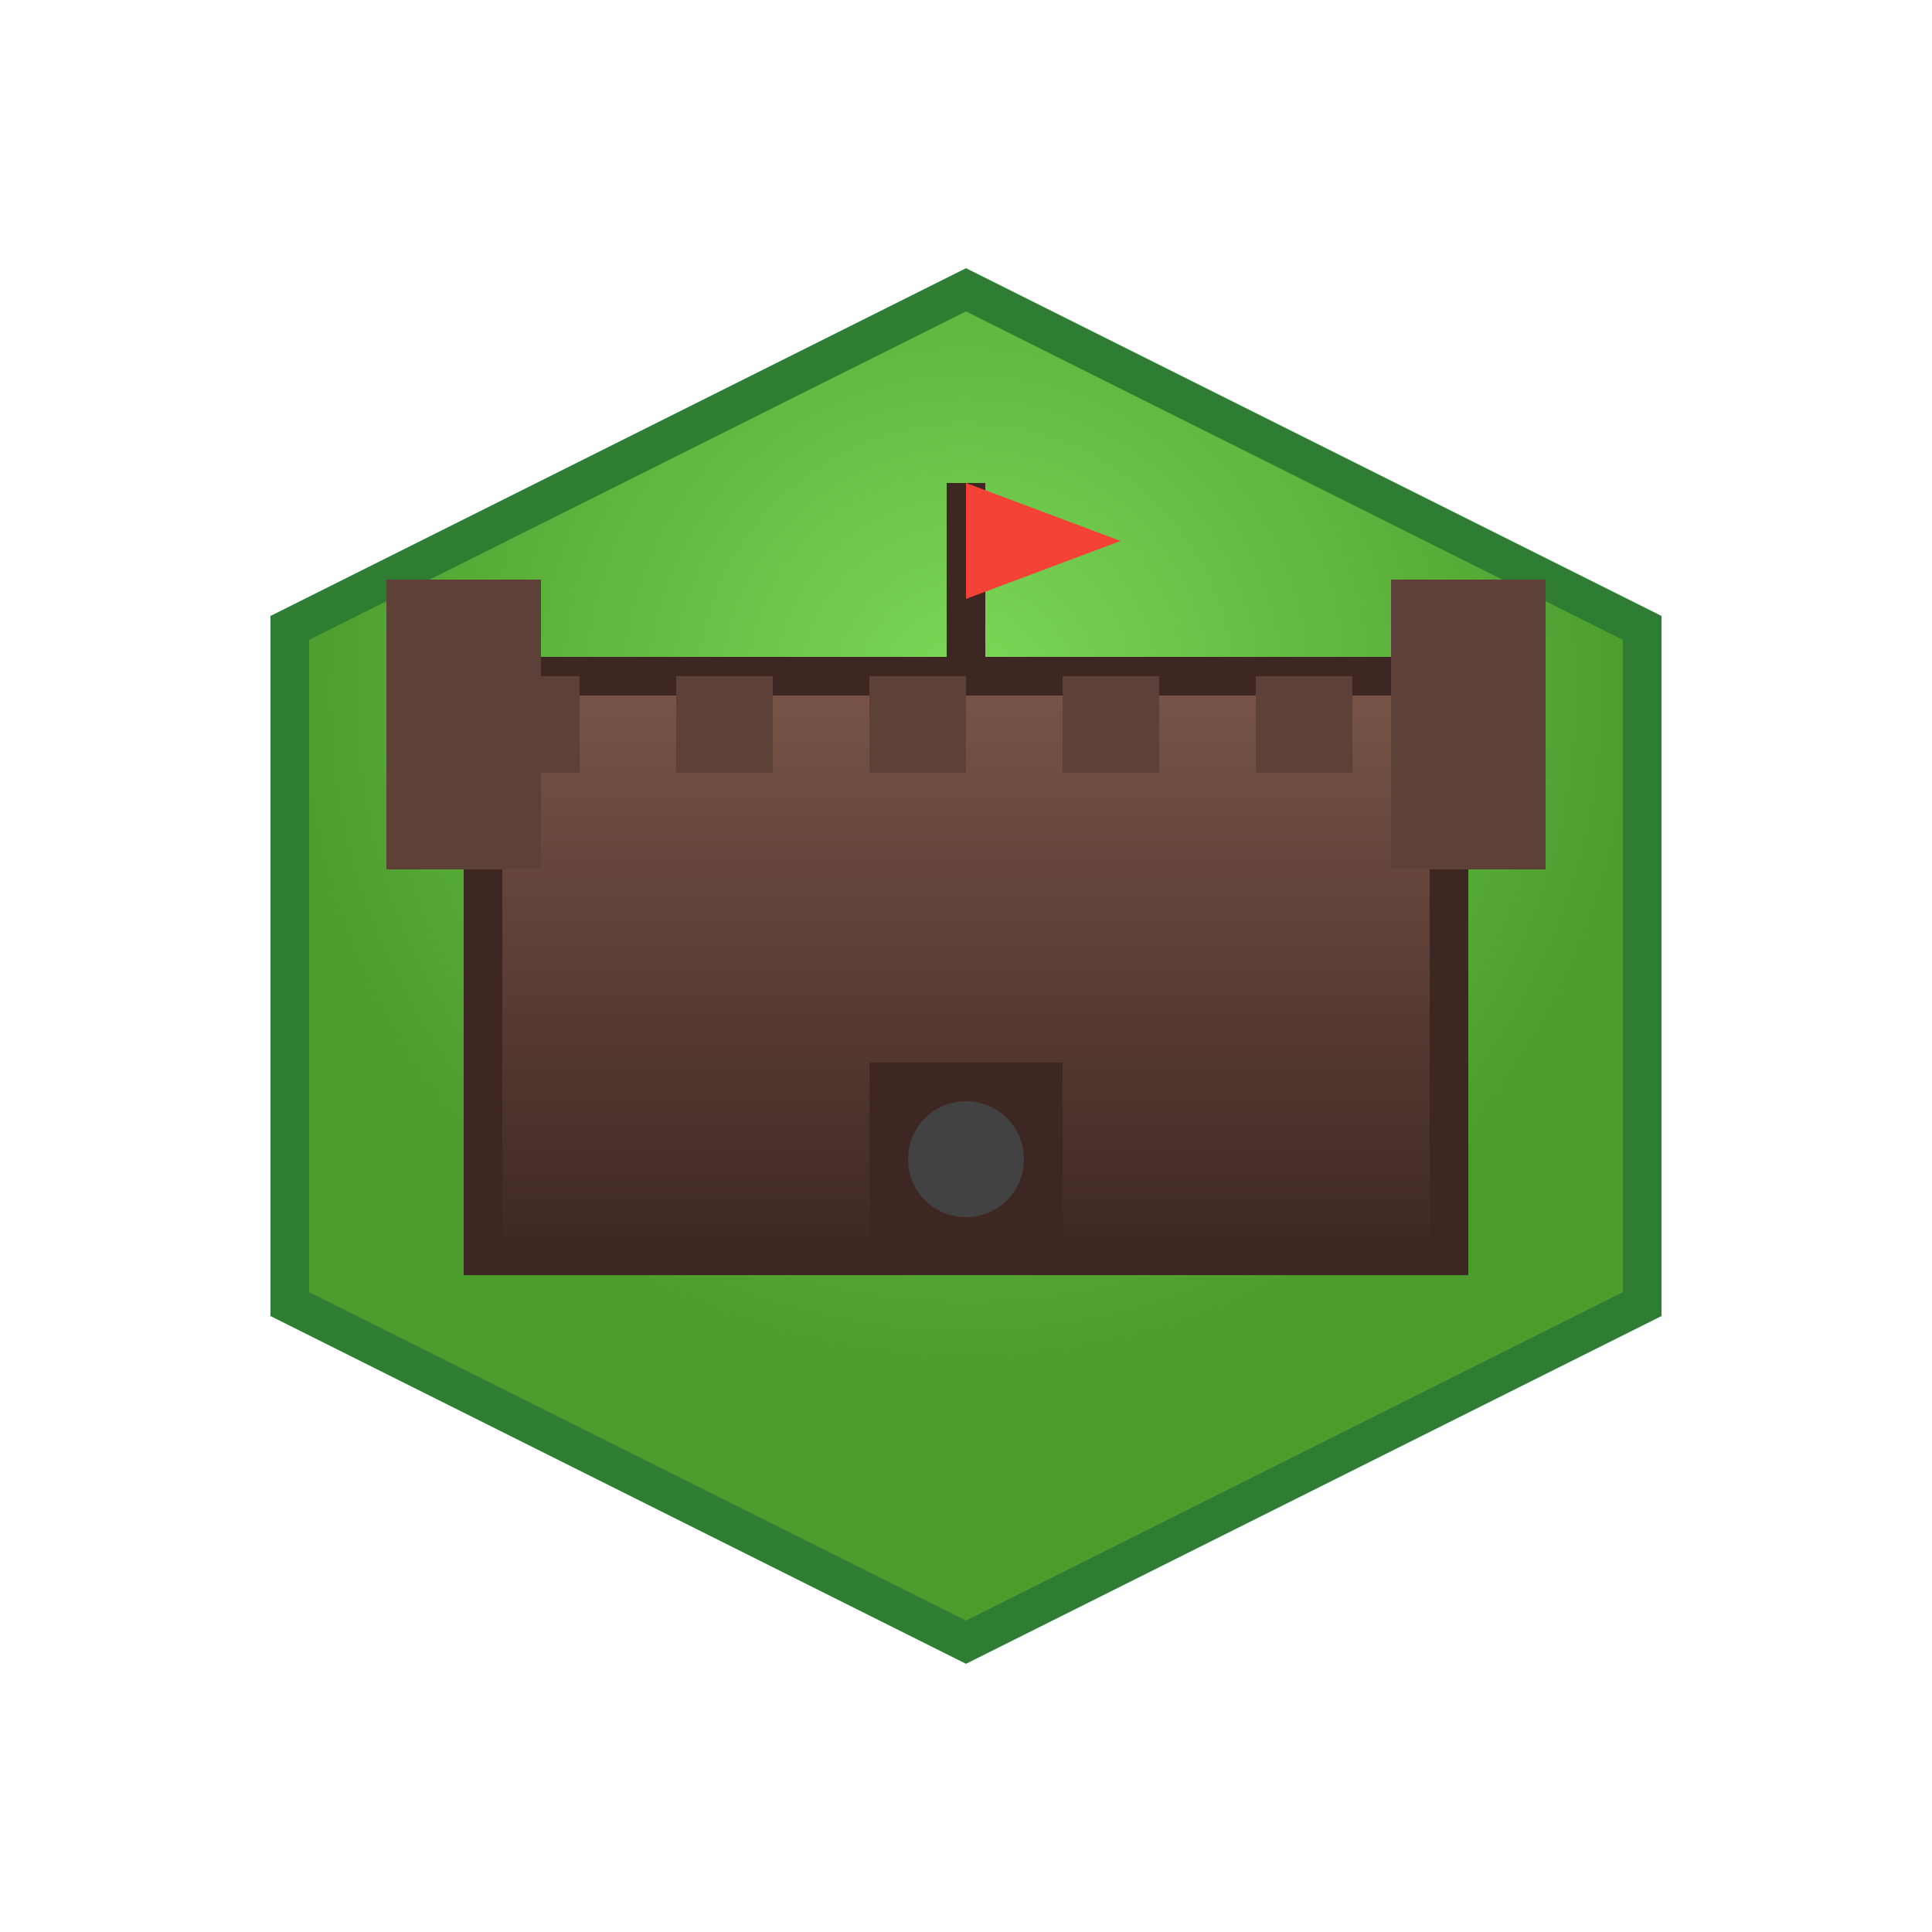
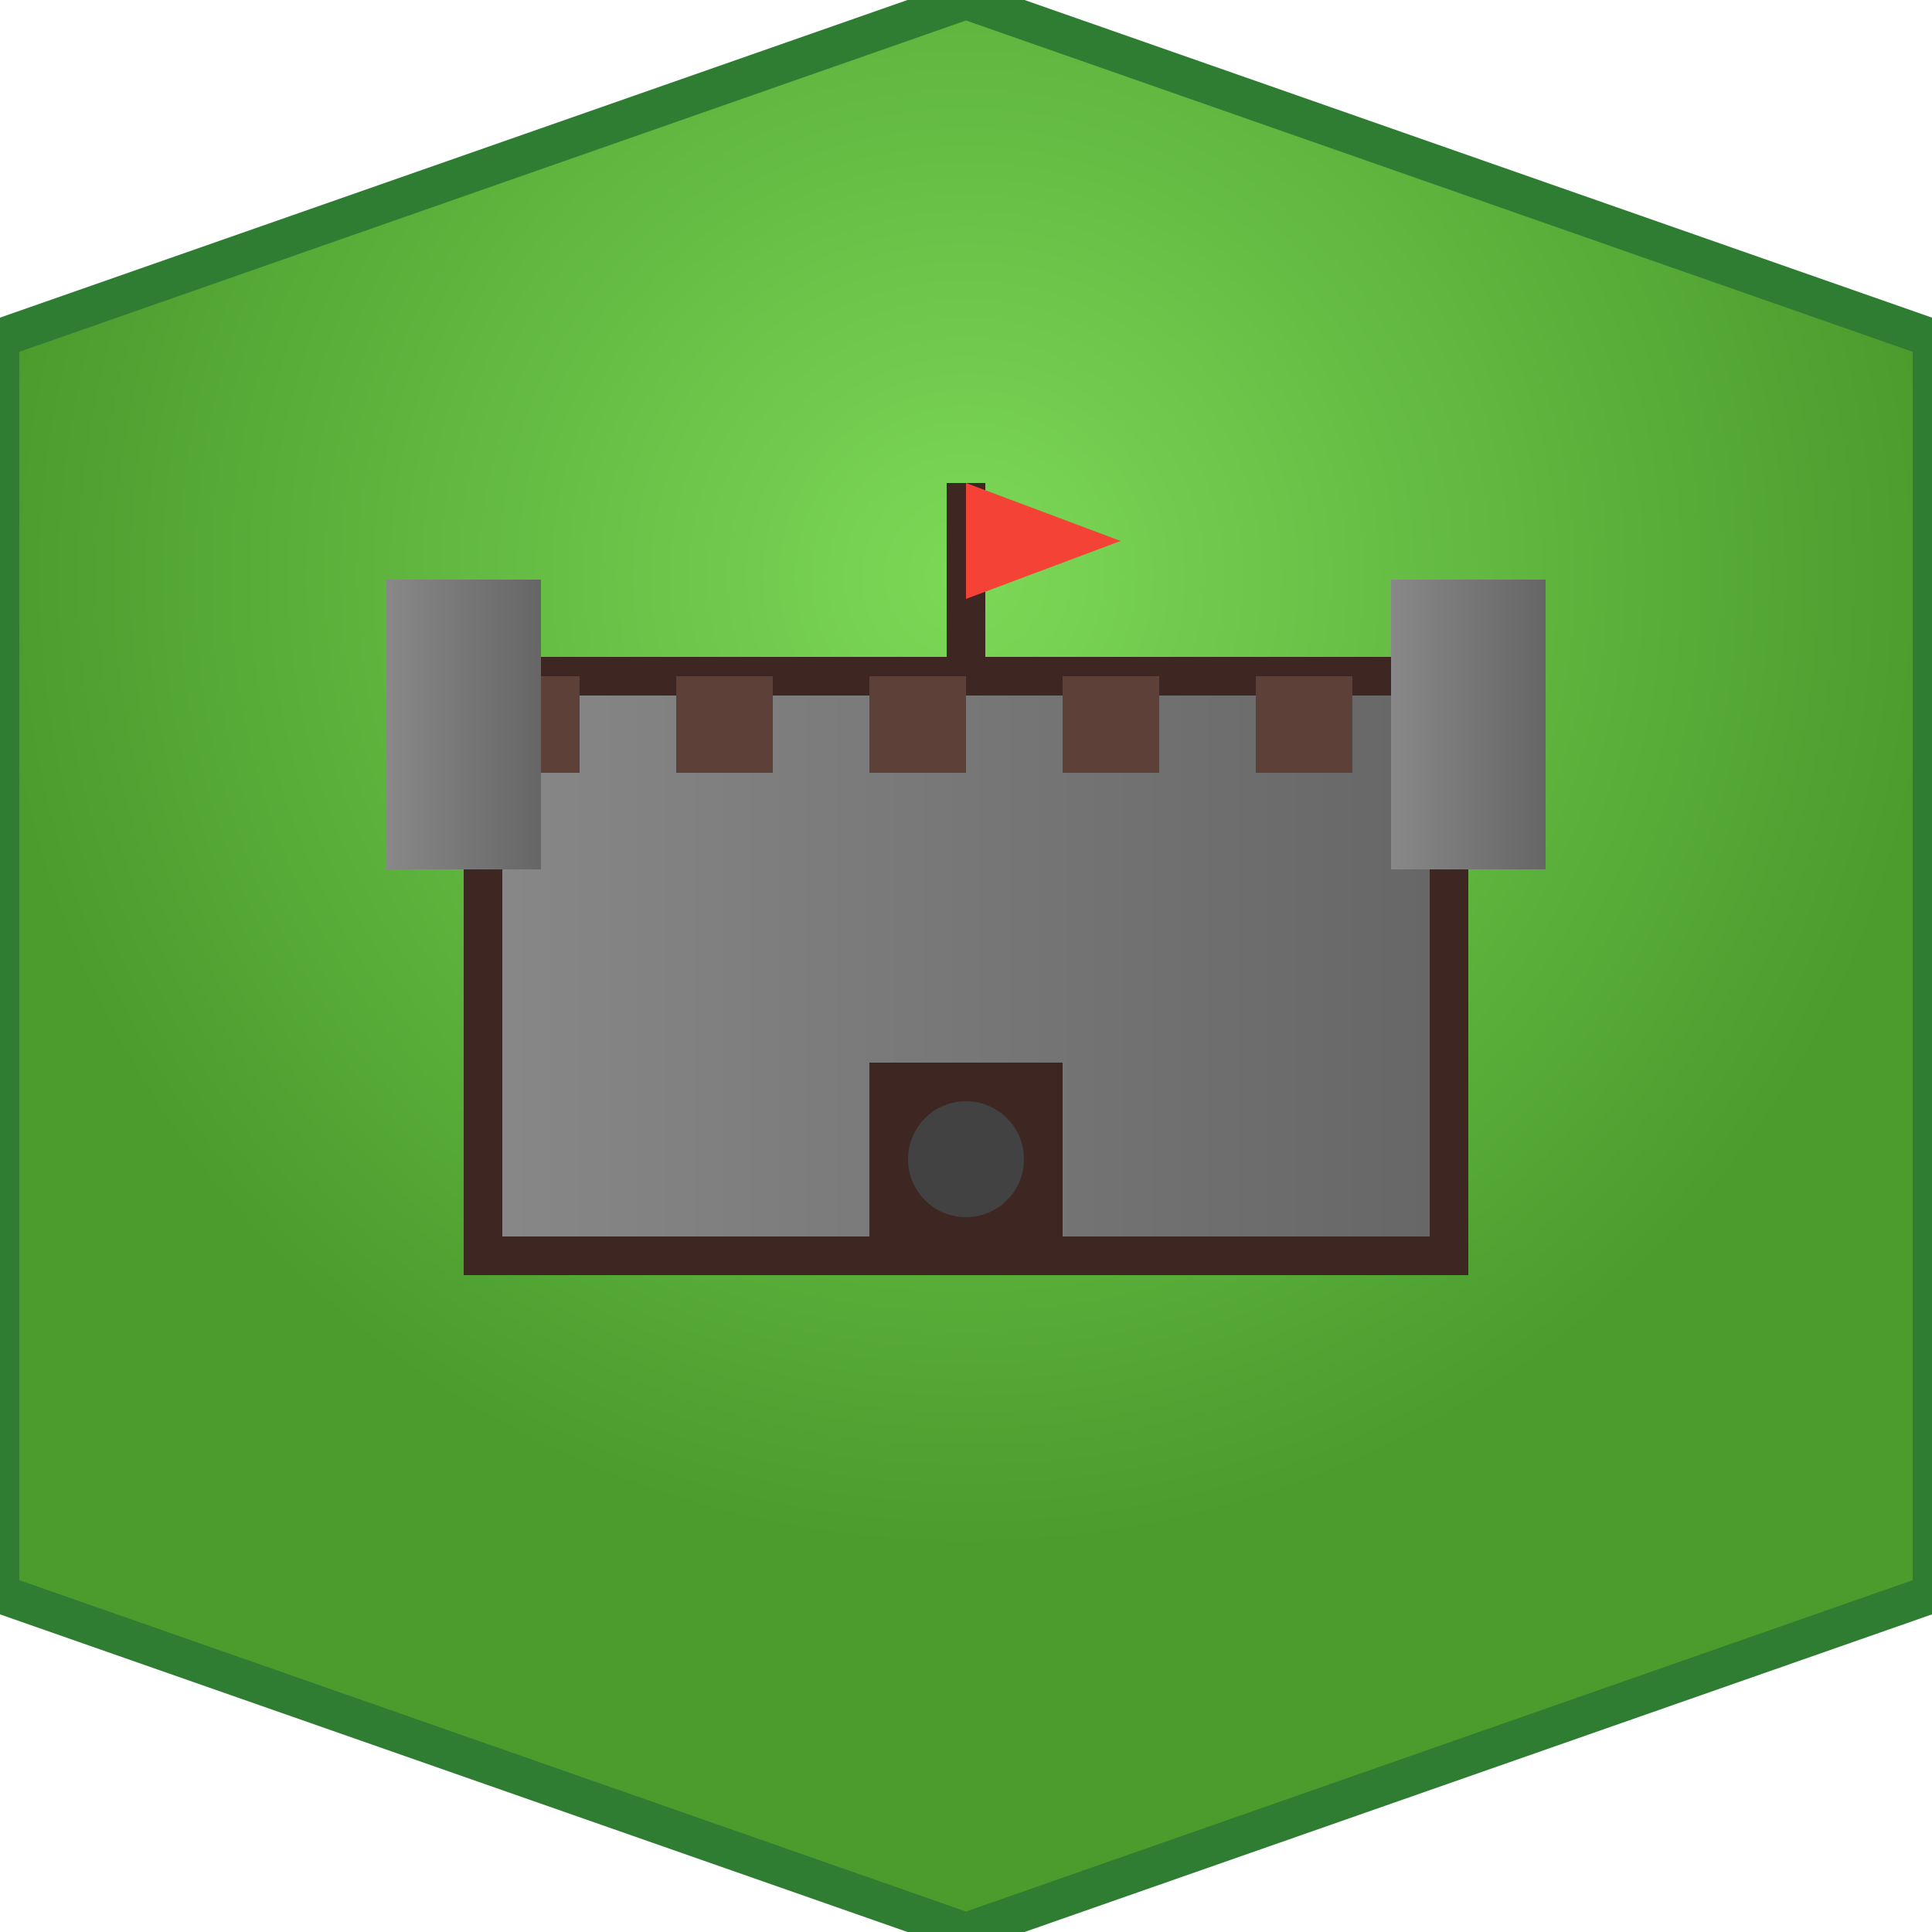
<svg xmlns="http://www.w3.org/2000/svg" viewBox="0 0 100 100">
  <defs>
+     <linearGradient id="playerColor">
+       <stop offset="0%" stop-color="#888888" />
+       <stop offset="100%" stop-color="#666666" />
+     </linearGradient>
    <radialGradient id="grassGrad" cx="50%" cy="30%">
      <stop offset="0%" stop-color="#7dd857" />
      <stop offset="100%" stop-color="#4a9c2d" />
    </radialGradient>
    <linearGradient id="castleGrad" x1="0%" y1="0%" x2="0%" y2="100%">
      <stop offset="0%" stop-color="#795548" />
      <stop offset="100%" stop-color="#3e2723" />
    </linearGradient>
  </defs>
-   <polygon points="50,15 85,32.5 85,67.5 50,85 15,67.5 15,32.5" fill="url(#grassGrad)" stroke="#2e7d32" stroke-width="2" />
-   <rect x="25" y="35" width="50" height="30" fill="url(#castleGrad)" stroke="#3e2723" stroke-width="2" />
+   <polygon points="50,0 100,17.5 100,82.5 50,100 0,82.5 0,17.5" fill="url(#grassGrad)" stroke="#2e7d32" stroke-width="2" />
+   <rect x="25" y="35" width="50" height="30" fill="url(#playerColor)" stroke="#3e2723" stroke-width="2" />
  <rect x="25" y="35" width="5" height="5" fill="#5d4037" />
  <rect x="35" y="35" width="5" height="5" fill="#5d4037" />
  <rect x="45" y="35" width="5" height="5" fill="#5d4037" />
  <rect x="55" y="35" width="5" height="5" fill="#5d4037" />
  <rect x="65" y="35" width="5" height="5" fill="#5d4037" />
  <rect x="45" y="55" width="10" height="10" fill="#3e2723" />
  <circle cx="50" cy="60" r="3" fill="#424242" />
-   <rect x="20" y="30" width="8" height="15" fill="#5d4037" />
-   <rect x="72" y="30" width="8" height="15" fill="#5d4037" />
+   <rect x="20" y="30" width="8" height="15" fill="url(#playerColor)" />
+   <rect x="72" y="30" width="8" height="15" fill="url(#playerColor)" />
  <line x1="50" y1="35" x2="50" y2="25" stroke="#3e2723" stroke-width="2" />
  <polygon points="50,25 58,28 50,31" fill="#f44336" />
</svg>
